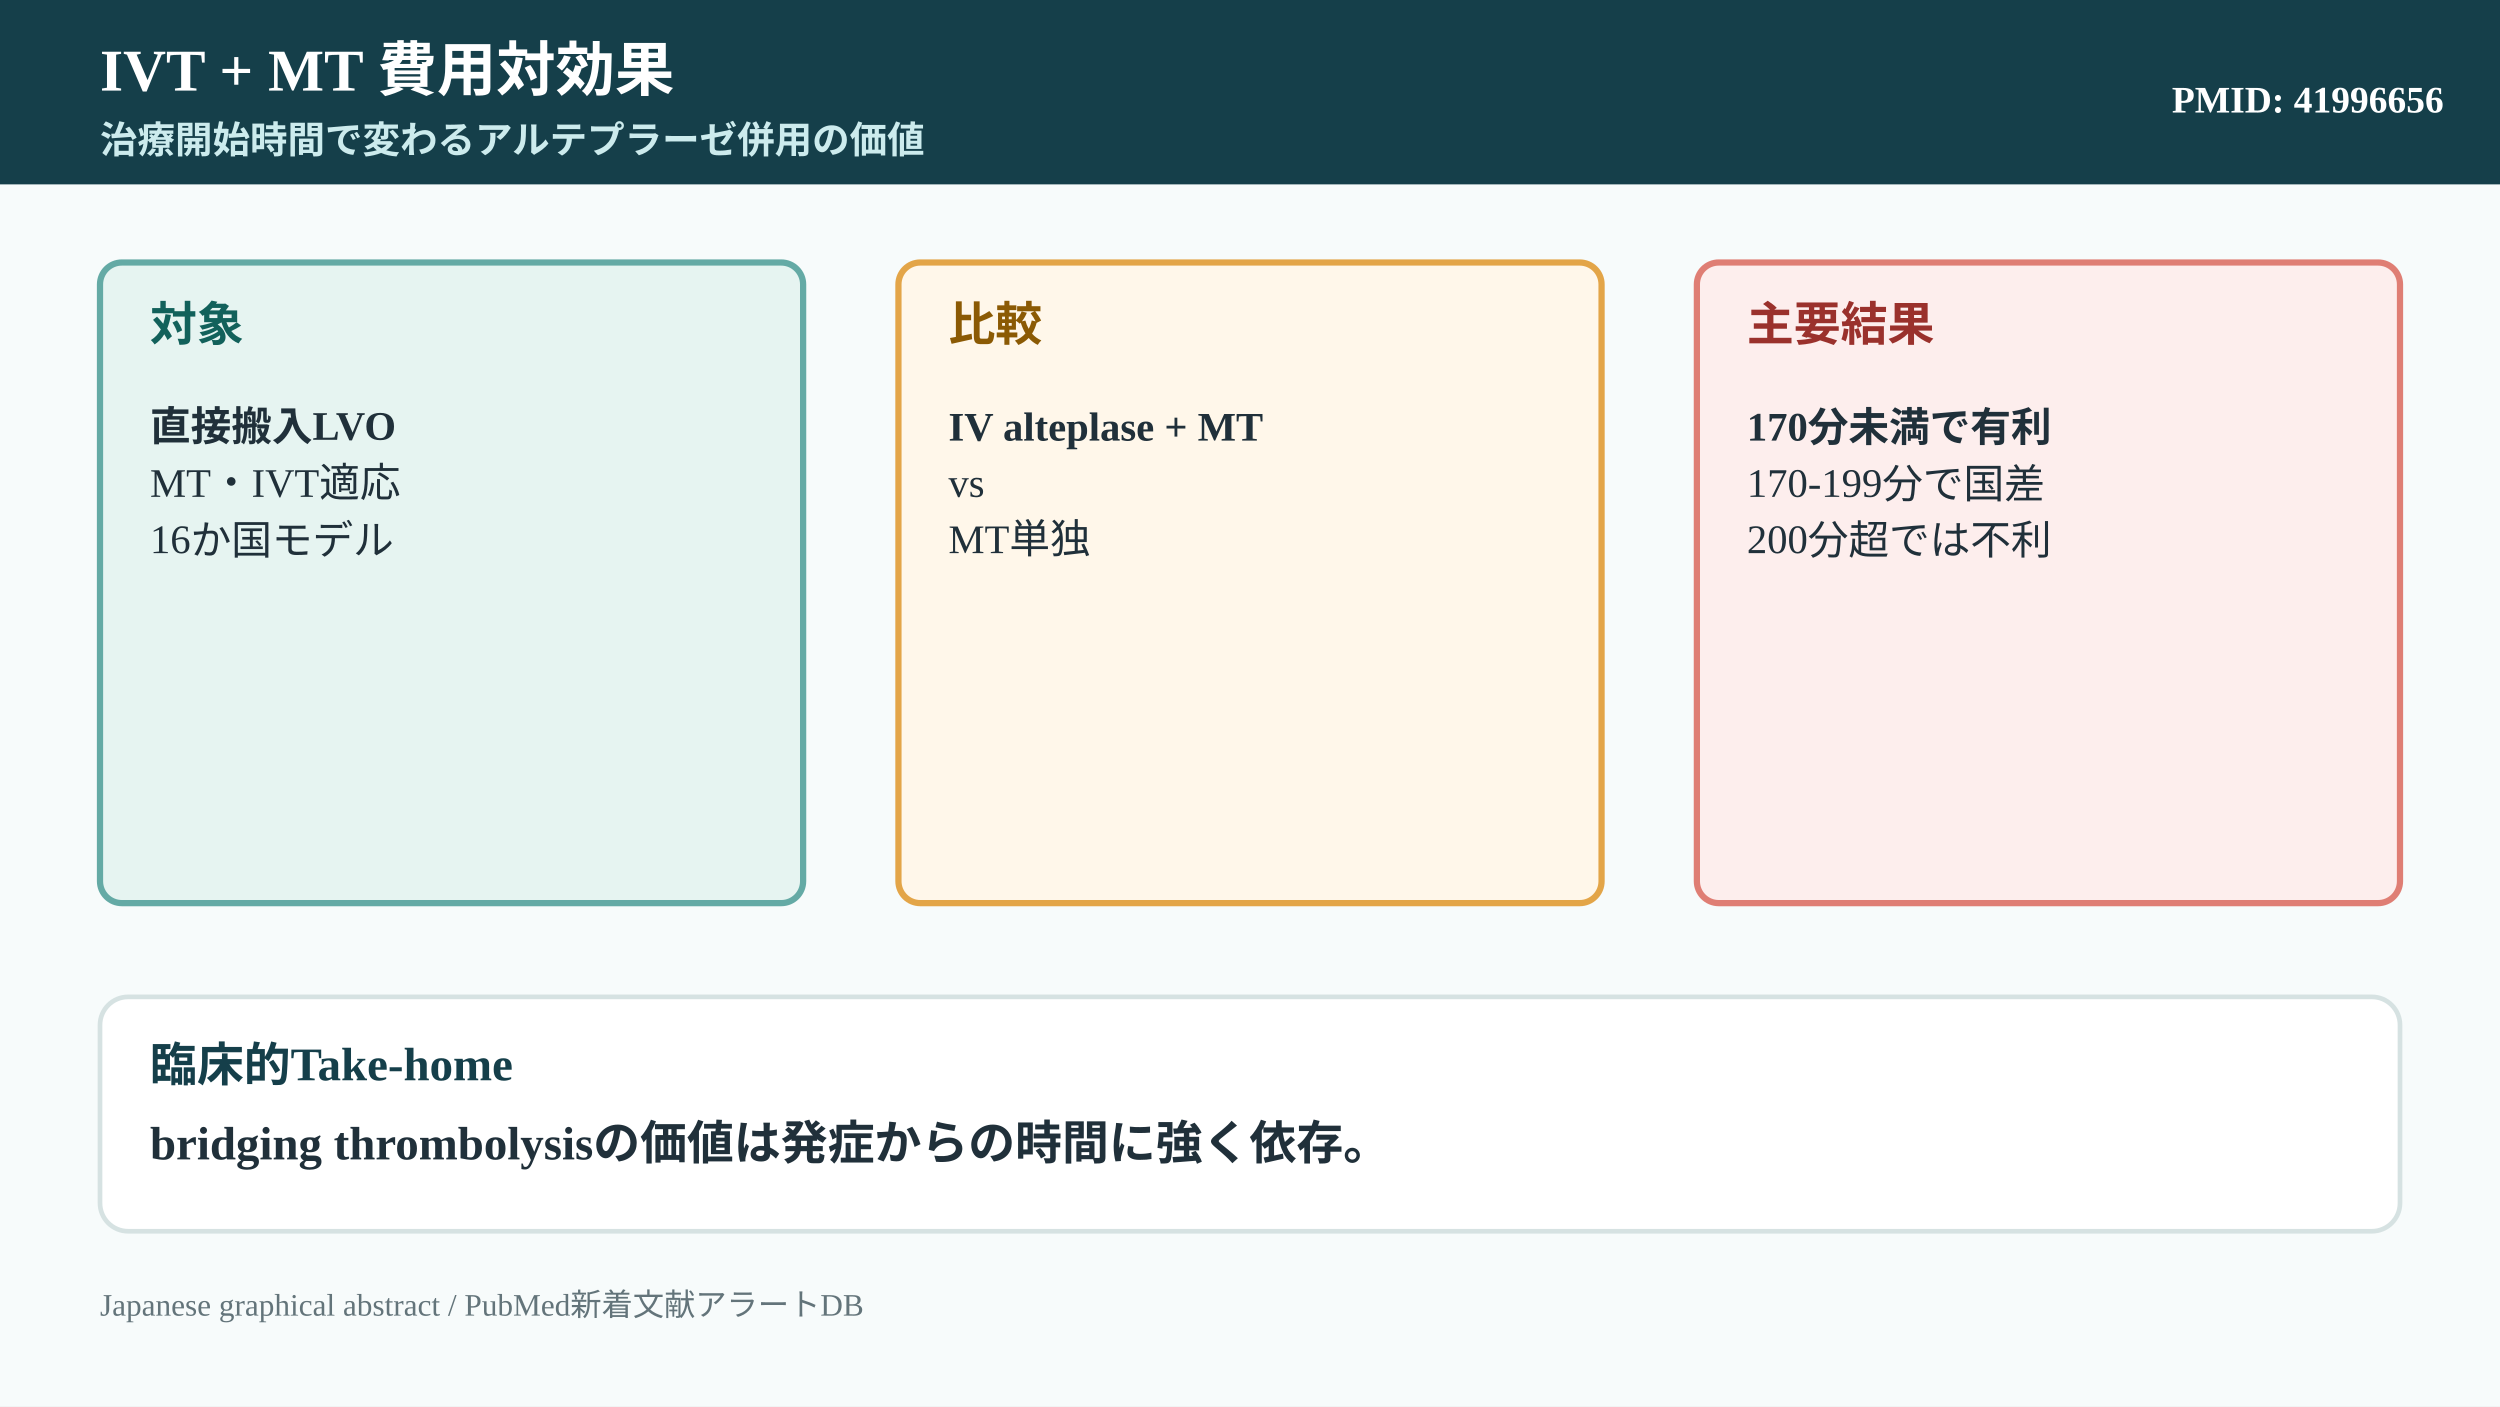
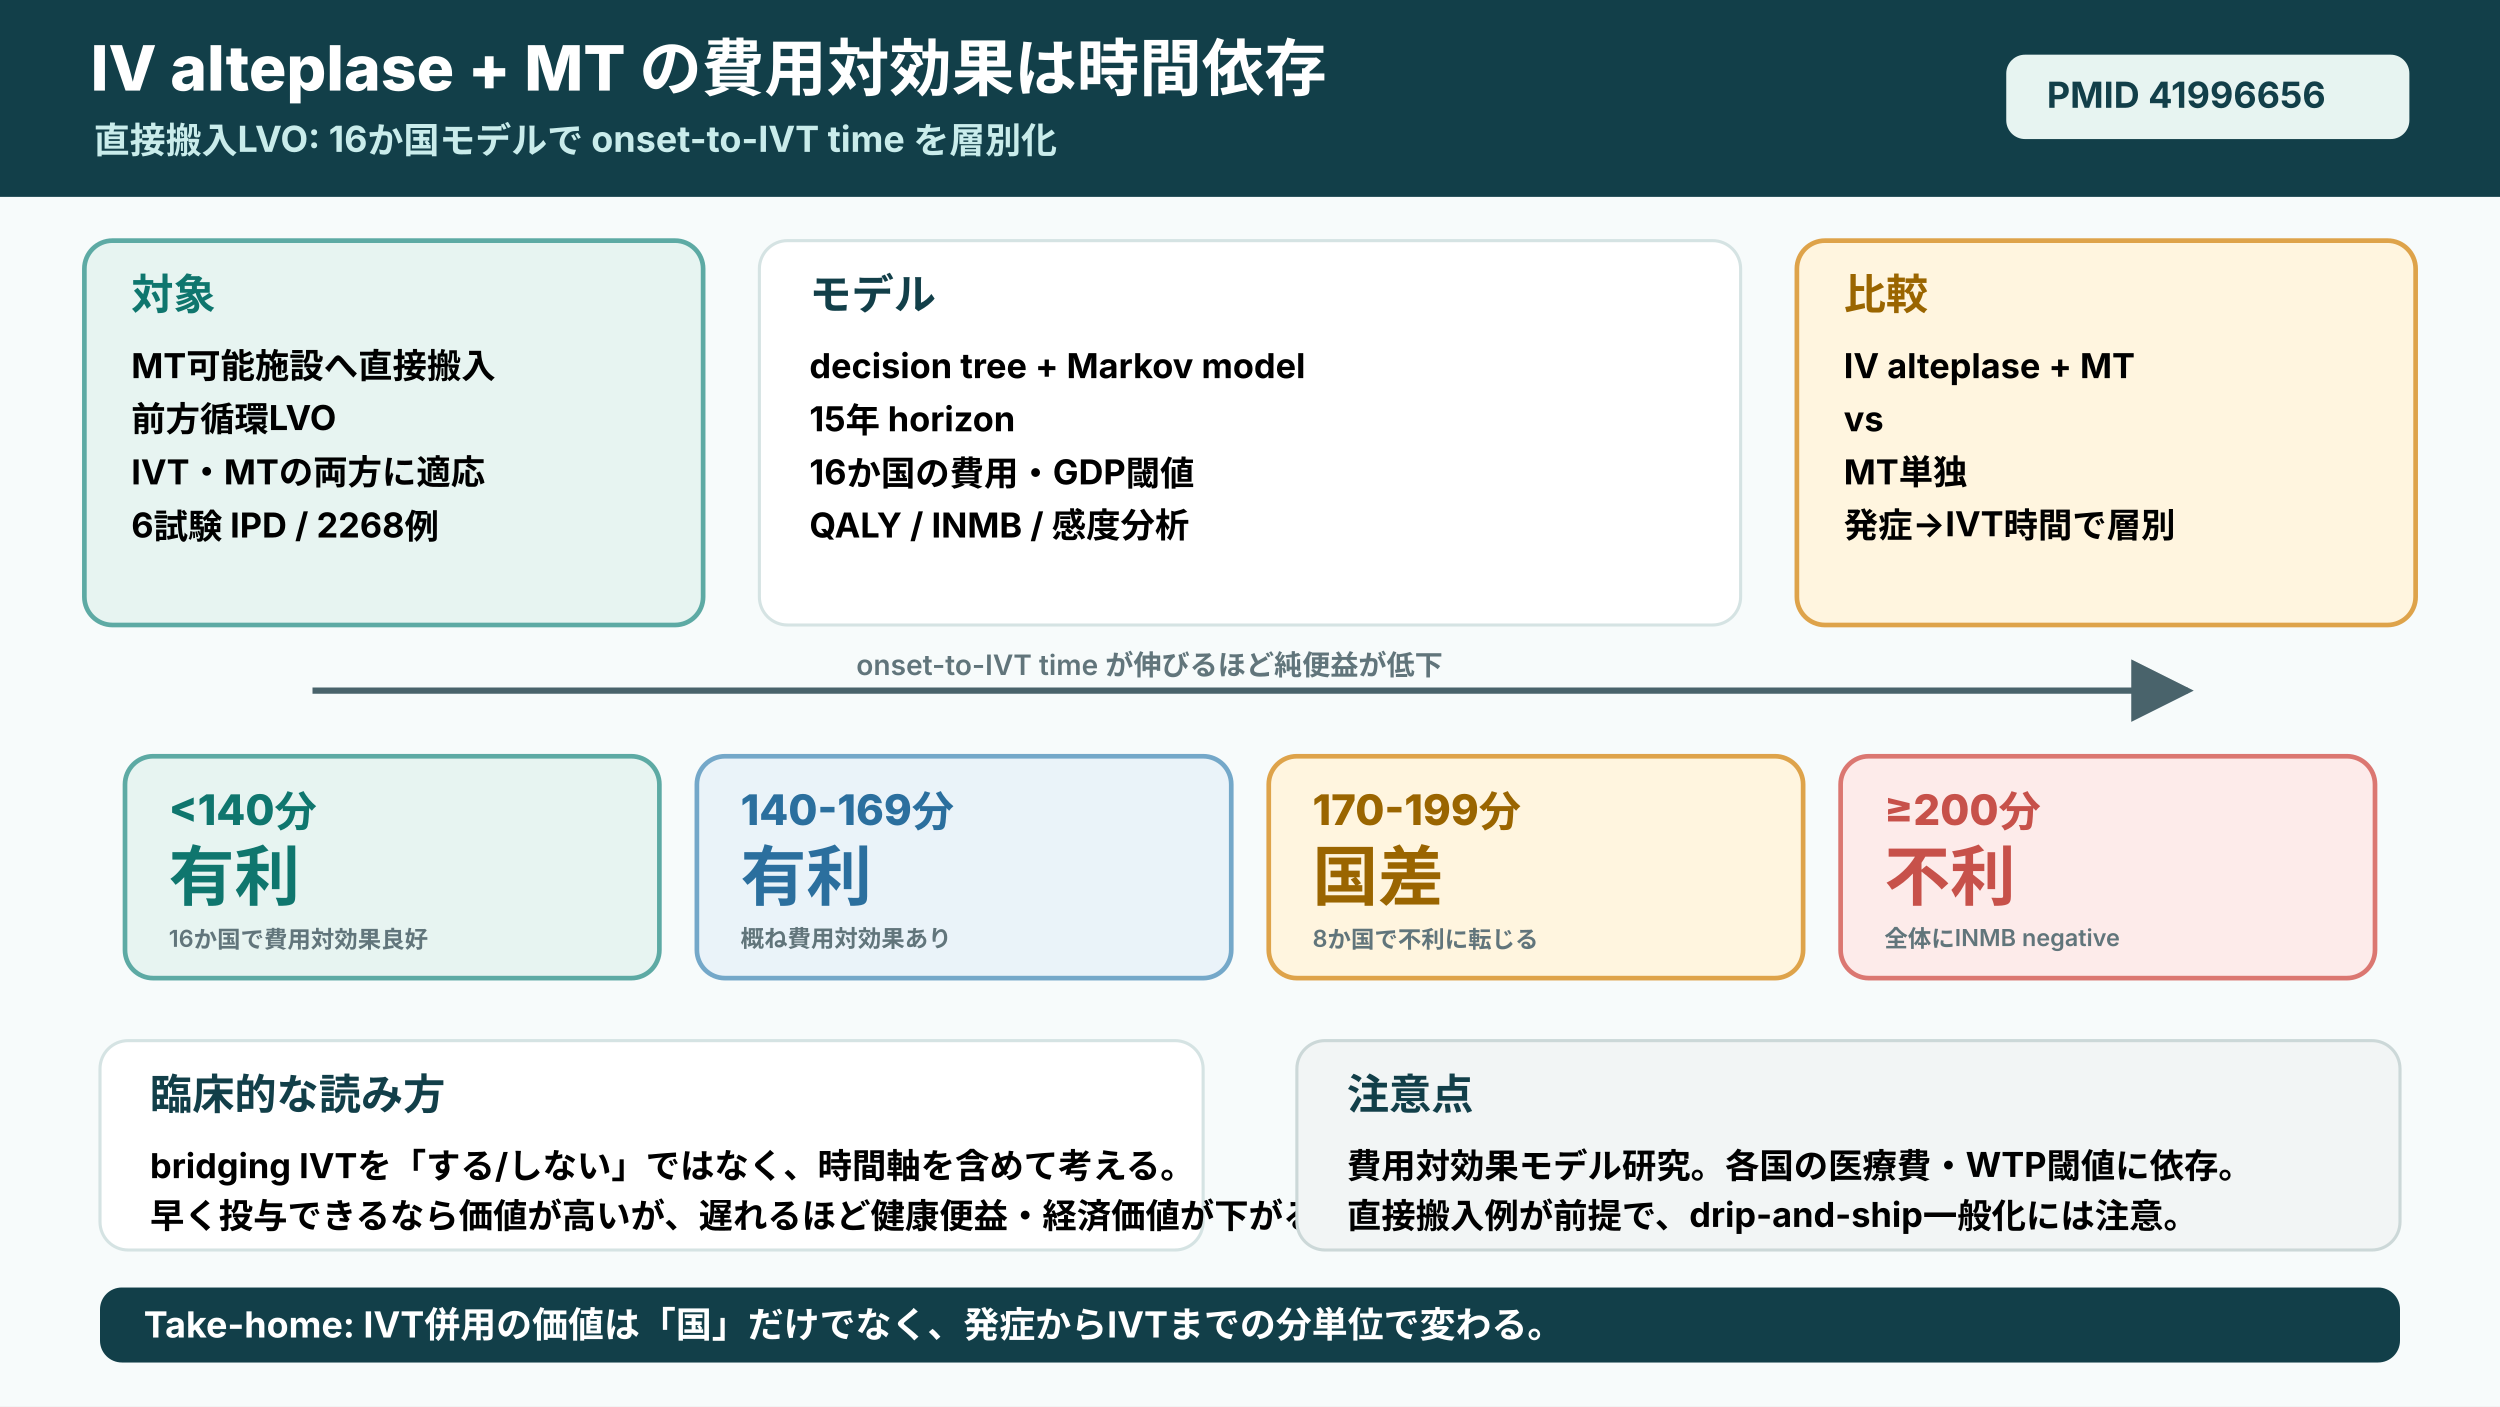
<svg xmlns="http://www.w3.org/2000/svg" width="1600" height="900" viewBox="0 0 1600 900">
-   <rect width="1600" height="900" fill="#f7fbfb" />
-   <rect width="1600" height="118" fill="#153f4a" />
-   <text x="64" y="58" font-size="38" fill="#fff" font-weight="800">IVT + MT 費用対効果</text>
-   <text x="64" y="98" font-size="24" fill="#ccebed" font-weight="600">治療開始時間で変わるアルテプラーゼ併用の価値</text>
-   <text x="1390" y="72" font-size="24" fill="#fff" font-weight="700">PMID: 41996656</text>
-   <rect x="64" y="168" width="450" height="410" rx="14" fill="#e6f4f1" stroke="#64aaa5" stroke-width="4" />
-   <rect x="575" y="168" width="450" height="410" rx="14" fill="#fff7ea" stroke="#e3a548" stroke-width="4" />
-   <rect x="1086" y="168" width="450" height="410" rx="14" fill="#fdeeed" stroke="#df7e74" stroke-width="4" />
-   <text x="96" y="218" font-size="30" fill="#12615b" font-weight="800">対象</text>
-   <text x="96" y="282" font-size="26" fill="#20303a" font-weight="700">直接搬入LVO</text>
-   <text x="96" y="318" font-size="26" fill="#20303a">MT・IVT適応</text>
-   <text x="96" y="354" font-size="26" fill="#20303a">16か国モデル</text>
-   <text x="607" y="218" font-size="30" fill="#8b5a04" font-weight="800">比較</text>
-   <text x="607" y="282" font-size="26" fill="#20303a" font-weight="700">IV alteplase + MT</text>
-   <text x="607" y="318" font-size="26" fill="#20303a">vs</text>
-   <text x="607" y="354" font-size="26" fill="#20303a">MT単独</text>
-   <text x="1118" y="218" font-size="30" fill="#9a312c" font-weight="800">主要結果</text>
-   <text x="1118" y="282" font-size="26" fill="#20303a" font-weight="700">170分未満で有利</text>
-   <text x="1118" y="318" font-size="26" fill="#20303a">170-199分で国差</text>
-   <text x="1118" y="354" font-size="26" fill="#20303a">200分超では不利</text>
-   <rect x="64" y="638" width="1472" height="150" rx="18" fill="#fff" stroke="#d6e2e2" stroke-width="3" />
-   <text x="96" y="692" font-size="30" fill="#153f4a" font-weight="800">臨床的Take-home</text>
-   <text x="96" y="742" font-size="30" fill="#20303a" font-weight="700">bridging thrombolysisの価値は発症からの時間に強く依存。</text>
-   <text x="64" y="842" font-size="20" fill="#63747a">Japanese graphical abstract / PubMed新着文献アラートDB</text>
+   <defs>
+     <style>.bg{fill:#f7fbfb}.ink{fill:#17323a}.muted{fill:#61757b}.deep{fill:#123f49}.teal{fill:#0f766e}.blue{fill:#2b6f9e}.coral{fill:#c7514a}.amber{fill:#9a6500}.violet{fill:#6b5aa8}.title{font:800 40px -apple-system,BlinkMacSystemFont,"Hiragino Sans","Yu Gothic",sans-serif}.sub{font:700 23px -apple-system,BlinkMacSystemFont,"Hiragino Sans","Yu Gothic",sans-serif}.h{font:800 27px -apple-system,BlinkMacSystemFont,"Hiragino Sans","Yu Gothic",sans-serif}.t{font:650 22px -apple-system,BlinkMacSystemFont,"Hiragino Sans","Yu Gothic",sans-serif}.s{font:600 18px -apple-system,BlinkMacSystemFont,"Hiragino Sans","Yu Gothic",sans-serif}.xs{font:600 15px -apple-system,BlinkMacSystemFont,"Hiragino Sans","Yu Gothic",sans-serif}.num{font:850 42px -apple-system,BlinkMacSystemFont,"Hiragino Sans","Yu Gothic",sans-serif}.card{fill:#fff;stroke:#d5e3e3;stroke-width:2}.tealCard{fill:#e7f4f1;stroke:#5daaa4;stroke-width:3}.blueCard{fill:#eaf3f9;stroke:#74a8c9;stroke-width:3}.amberCard{fill:#fff5df;stroke:#dea34a;stroke-width:3}.coralCard{fill:#fdebea;stroke:#db7771;stroke-width:3}.violetCard{fill:#f0eef9;stroke:#9a8ec8;stroke-width:3}.grayCard{fill:#f2f5f5;stroke:#ccd8d8;stroke-width:2}</style>
+     <marker id="arrow" markerWidth="12" markerHeight="12" refX="10" refY="6" orient="auto">
+       <path d="M1,1 L11,6 L1,11 Z" fill="#49636b" />
+     </marker>
+   </defs>
+   <rect class="bg" width="1600" height="900" />
+   <rect x="0" y="0" width="1600" height="126" fill="#123f49" />
+   <text x="58" y="58" class="title" fill="#fff">IV alteplase + MT の費用対効果は時間依存</text>
+   <text x="60" y="98" class="sub" fill="#c9eceb">直接搬入LVO: 16か国モデルで onset-to-IVT time を層別化</text>
+   <rect x="1284" y="35" width="258" height="54" rx="12" fill="#e7f4f1" />
+   <text x="1310" y="69" class="sub deep">PMID 41996656</text>
+   <rect x="54" y="154" width="396" height="246" rx="18" class="tealCard" />
+   <text x="84" y="198" class="h teal">対象</text>
+   <text x="84" y="242" class="t">MT可能施設へ直接搬入</text>
+   <text x="84" y="276" class="t">前方循環LVO</text>
+   <text x="84" y="310" class="t">IVT・MTの両方に適応</text>
+   <text x="84" y="344" class="t">6試験 IPD / 2268例</text>
+   <rect x="486" y="154" width="628" height="246" rx="18" class="card" />
+   <text x="518" y="198" class="h deep">モデル</text>
+   <text x="518" y="242" class="t">decision tree + Markov model</text>
+   <text x="518" y="276" class="t">15年 horizon</text>
+   <text x="518" y="310" class="t">16か国の費用・GDP閾値</text>
+   <text x="518" y="344" class="t">QALY / INMB / 感度分析</text>
+   <rect x="1150" y="154" width="396" height="246" rx="18" class="amberCard" />
+   <text x="1180" y="198" class="h amber">比較</text>
+   <text x="1180" y="242" class="t">IV alteplase + MT</text>
+   <text x="1180" y="276" class="t">vs</text>
+   <text x="1180" y="310" class="t">MT単独</text>
+   <text x="1180" y="344" class="t">発症→IVT時間で層別</text>
+   <line x1="200" y1="442" x2="1400" y2="442" stroke="#49636b" stroke-width="4" marker-end="url(#arrow)" />
+   <text x="548" y="432" class="s muted">onset-to-IVT time が伸びるほど純便益が低下</text>
+   <rect x="80" y="484" width="342" height="142" rx="18" class="tealCard" />
+   <text x="108" y="528" class="h teal">&lt;140分</text>
+   <text x="108" y="576" class="num teal">有利</text>
+   <text x="108" y="606" class="xs muted">16か国で費用対効果良好</text>
+   <rect x="446" y="484" width="342" height="142" rx="18" class="blueCard" />
+   <text x="474" y="528" class="h blue">140-169分</text>
+   <text x="474" y="576" class="num blue">有利</text>
+   <text x="474" y="606" class="xs muted">概ね費用対効果あり</text>
+   <rect x="812" y="484" width="342" height="142" rx="18" class="amberCard" />
+   <text x="840" y="528" class="h amber">170-199分</text>
+   <text x="840" y="576" class="num amber">国差</text>
+   <text x="840" y="606" class="xs muted">8か国で不利に転じる</text>
+   <rect x="1178" y="484" width="342" height="142" rx="18" class="coralCard" />
+   <text x="1206" y="528" class="h coral">≥200分</text>
+   <text x="1206" y="576" class="num coral">不利</text>
+   <text x="1206" y="606" class="xs muted">全体にINMB negative</text>
+   <rect x="64" y="666" width="706" height="134" rx="18" class="card" />
+   <text x="96" y="710" class="h deep">臨床的な読み方</text>
+   <text x="96" y="754" class="t">bridging IVTを「する/しない」ではなく、時間軸を含めて考える。</text>
+   <text x="96" y="786" class="t">早く投与できるなら価値が高いが、遅れるほど健康便益・経済価値が下がる。</text>
+   <rect x="830" y="666" width="706" height="134" rx="18" class="grayCard" />
+   <text x="862" y="710" class="h deep">注意点</text>
+   <text x="862" y="754" class="t">費用対効果モデル研究。各国の医療費・WTP閾値に依存。</text>
+   <text x="862" y="786" class="t">直接搬入例が前提で、drip-and-ship一般化には注意。</text>
+   <rect x="64" y="824" width="1472" height="48" rx="14" fill="#123f49" />
+   <text x="92" y="856" class="sub" fill="#fff">Take-home: IVT併用の価値は「国」だけでなく、発症からIVTまでの分単位で変わる。</text>
</svg>
